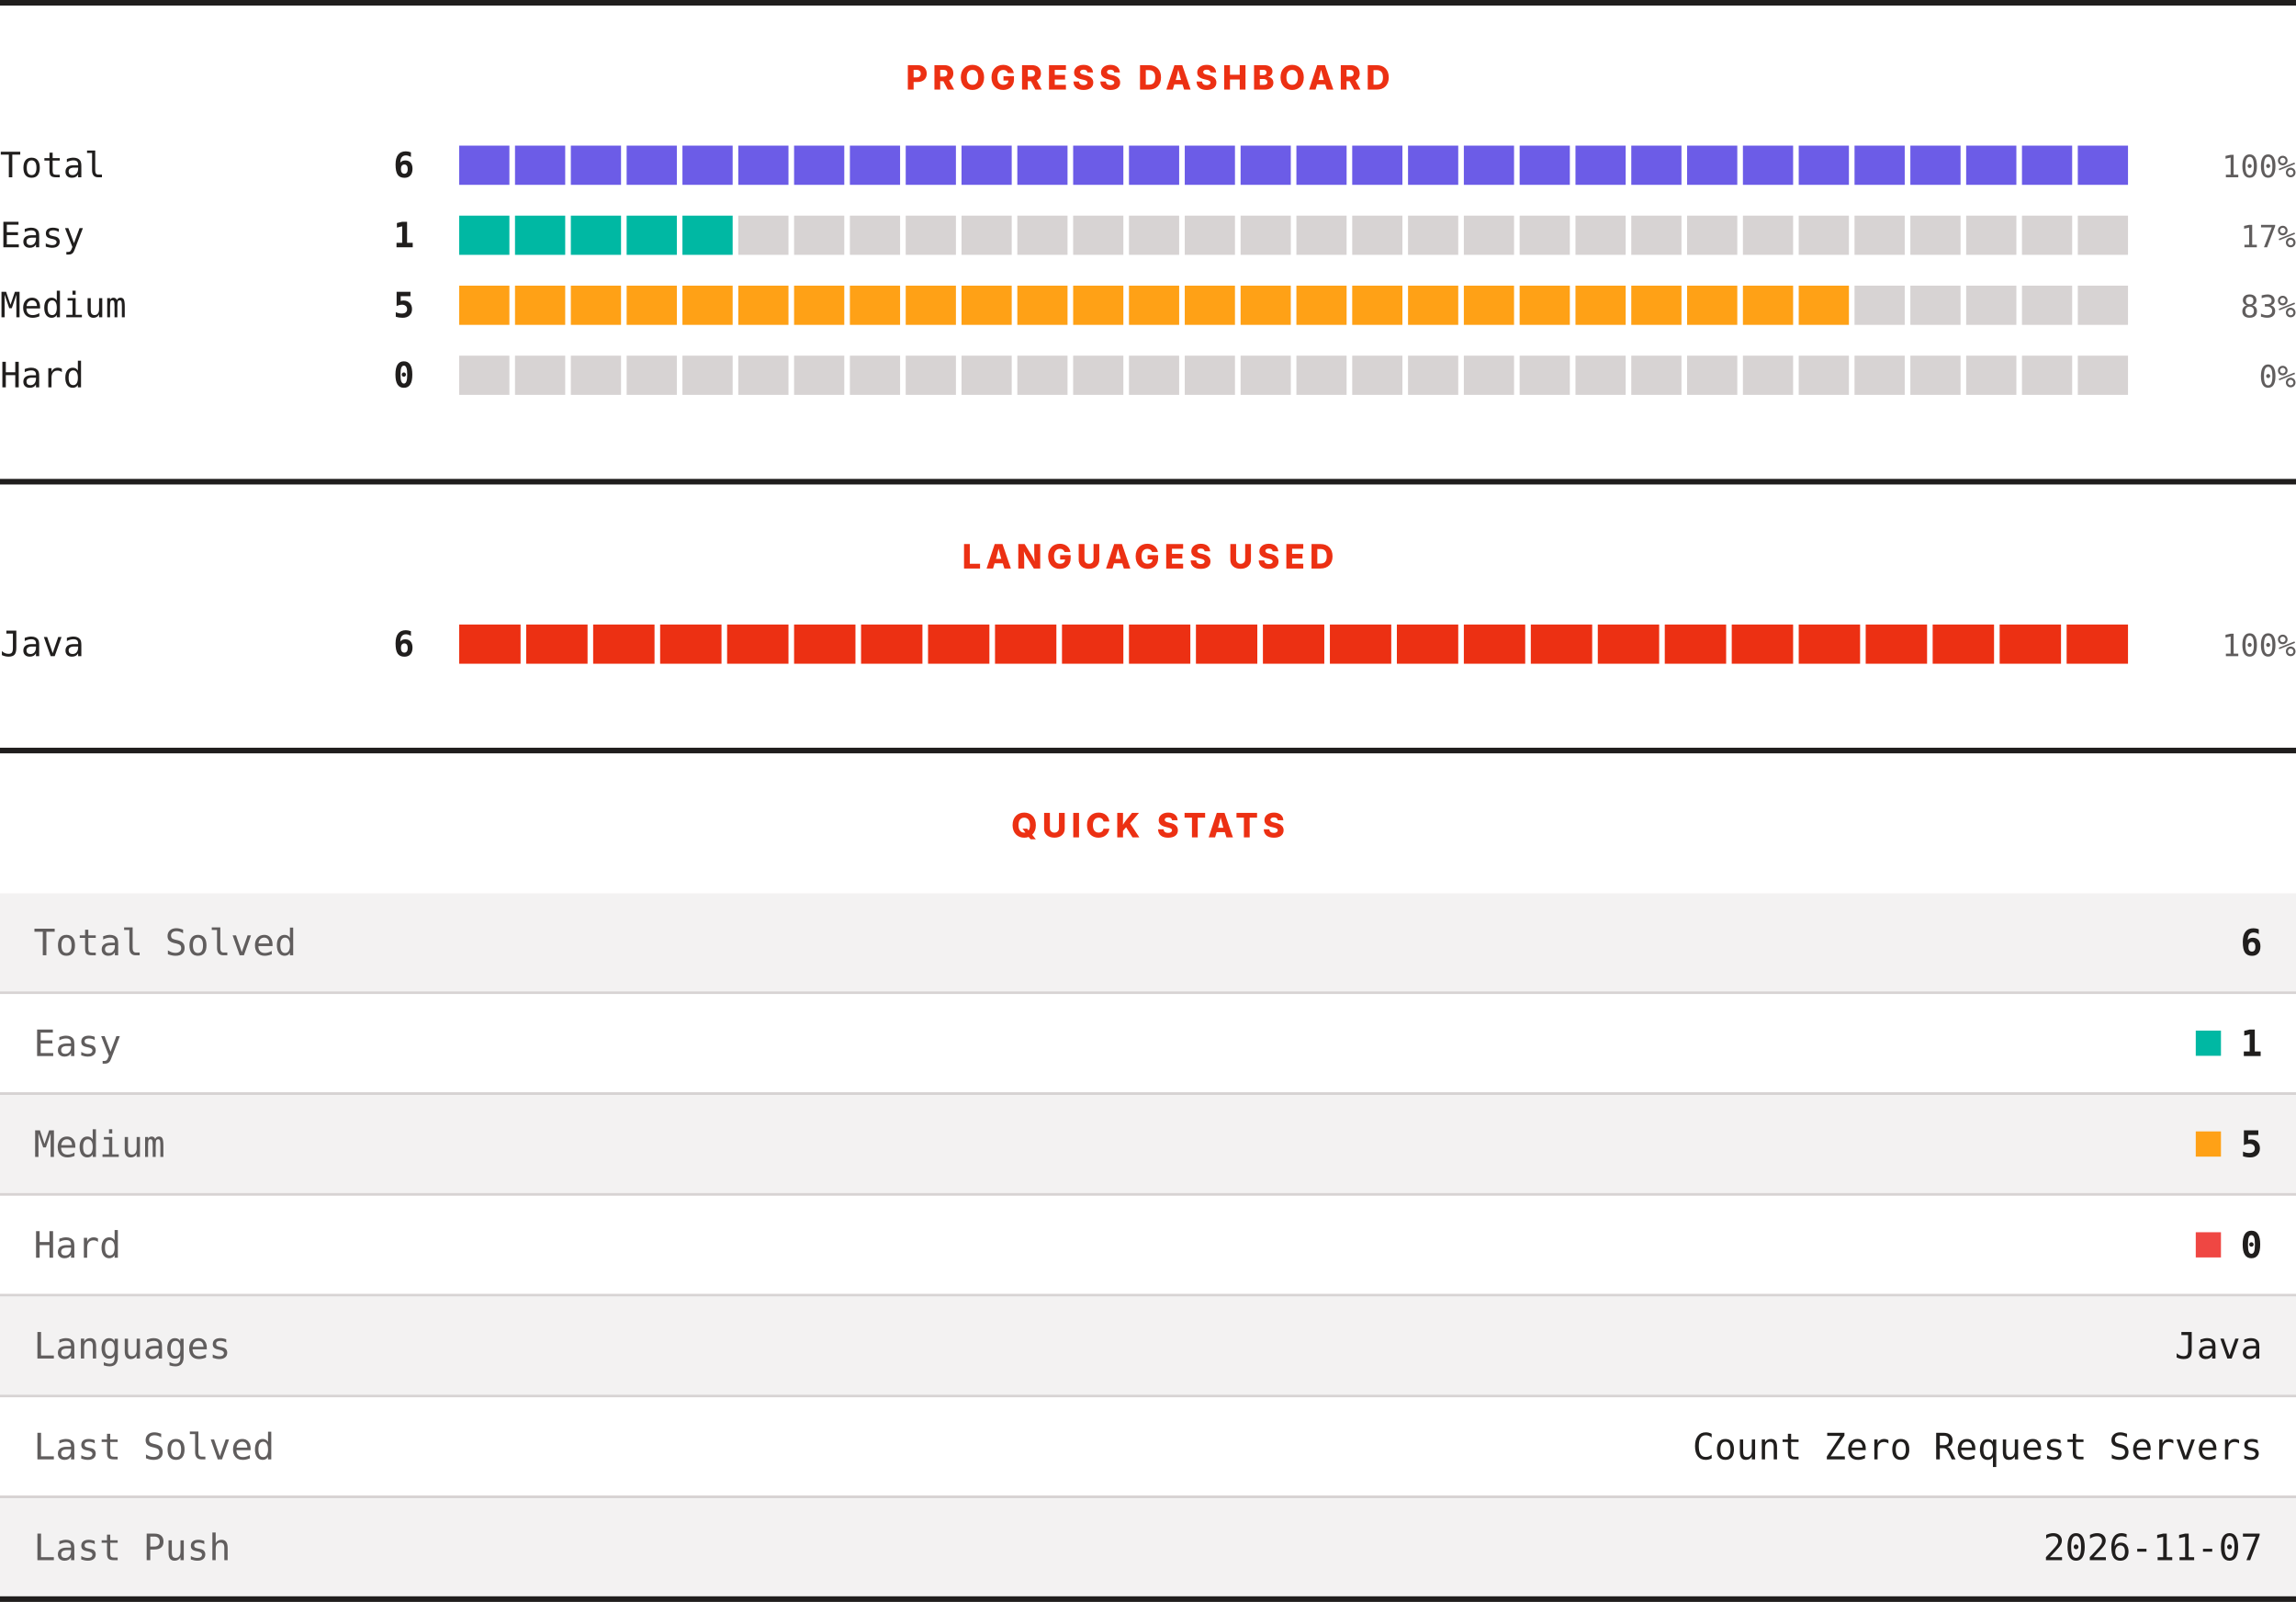
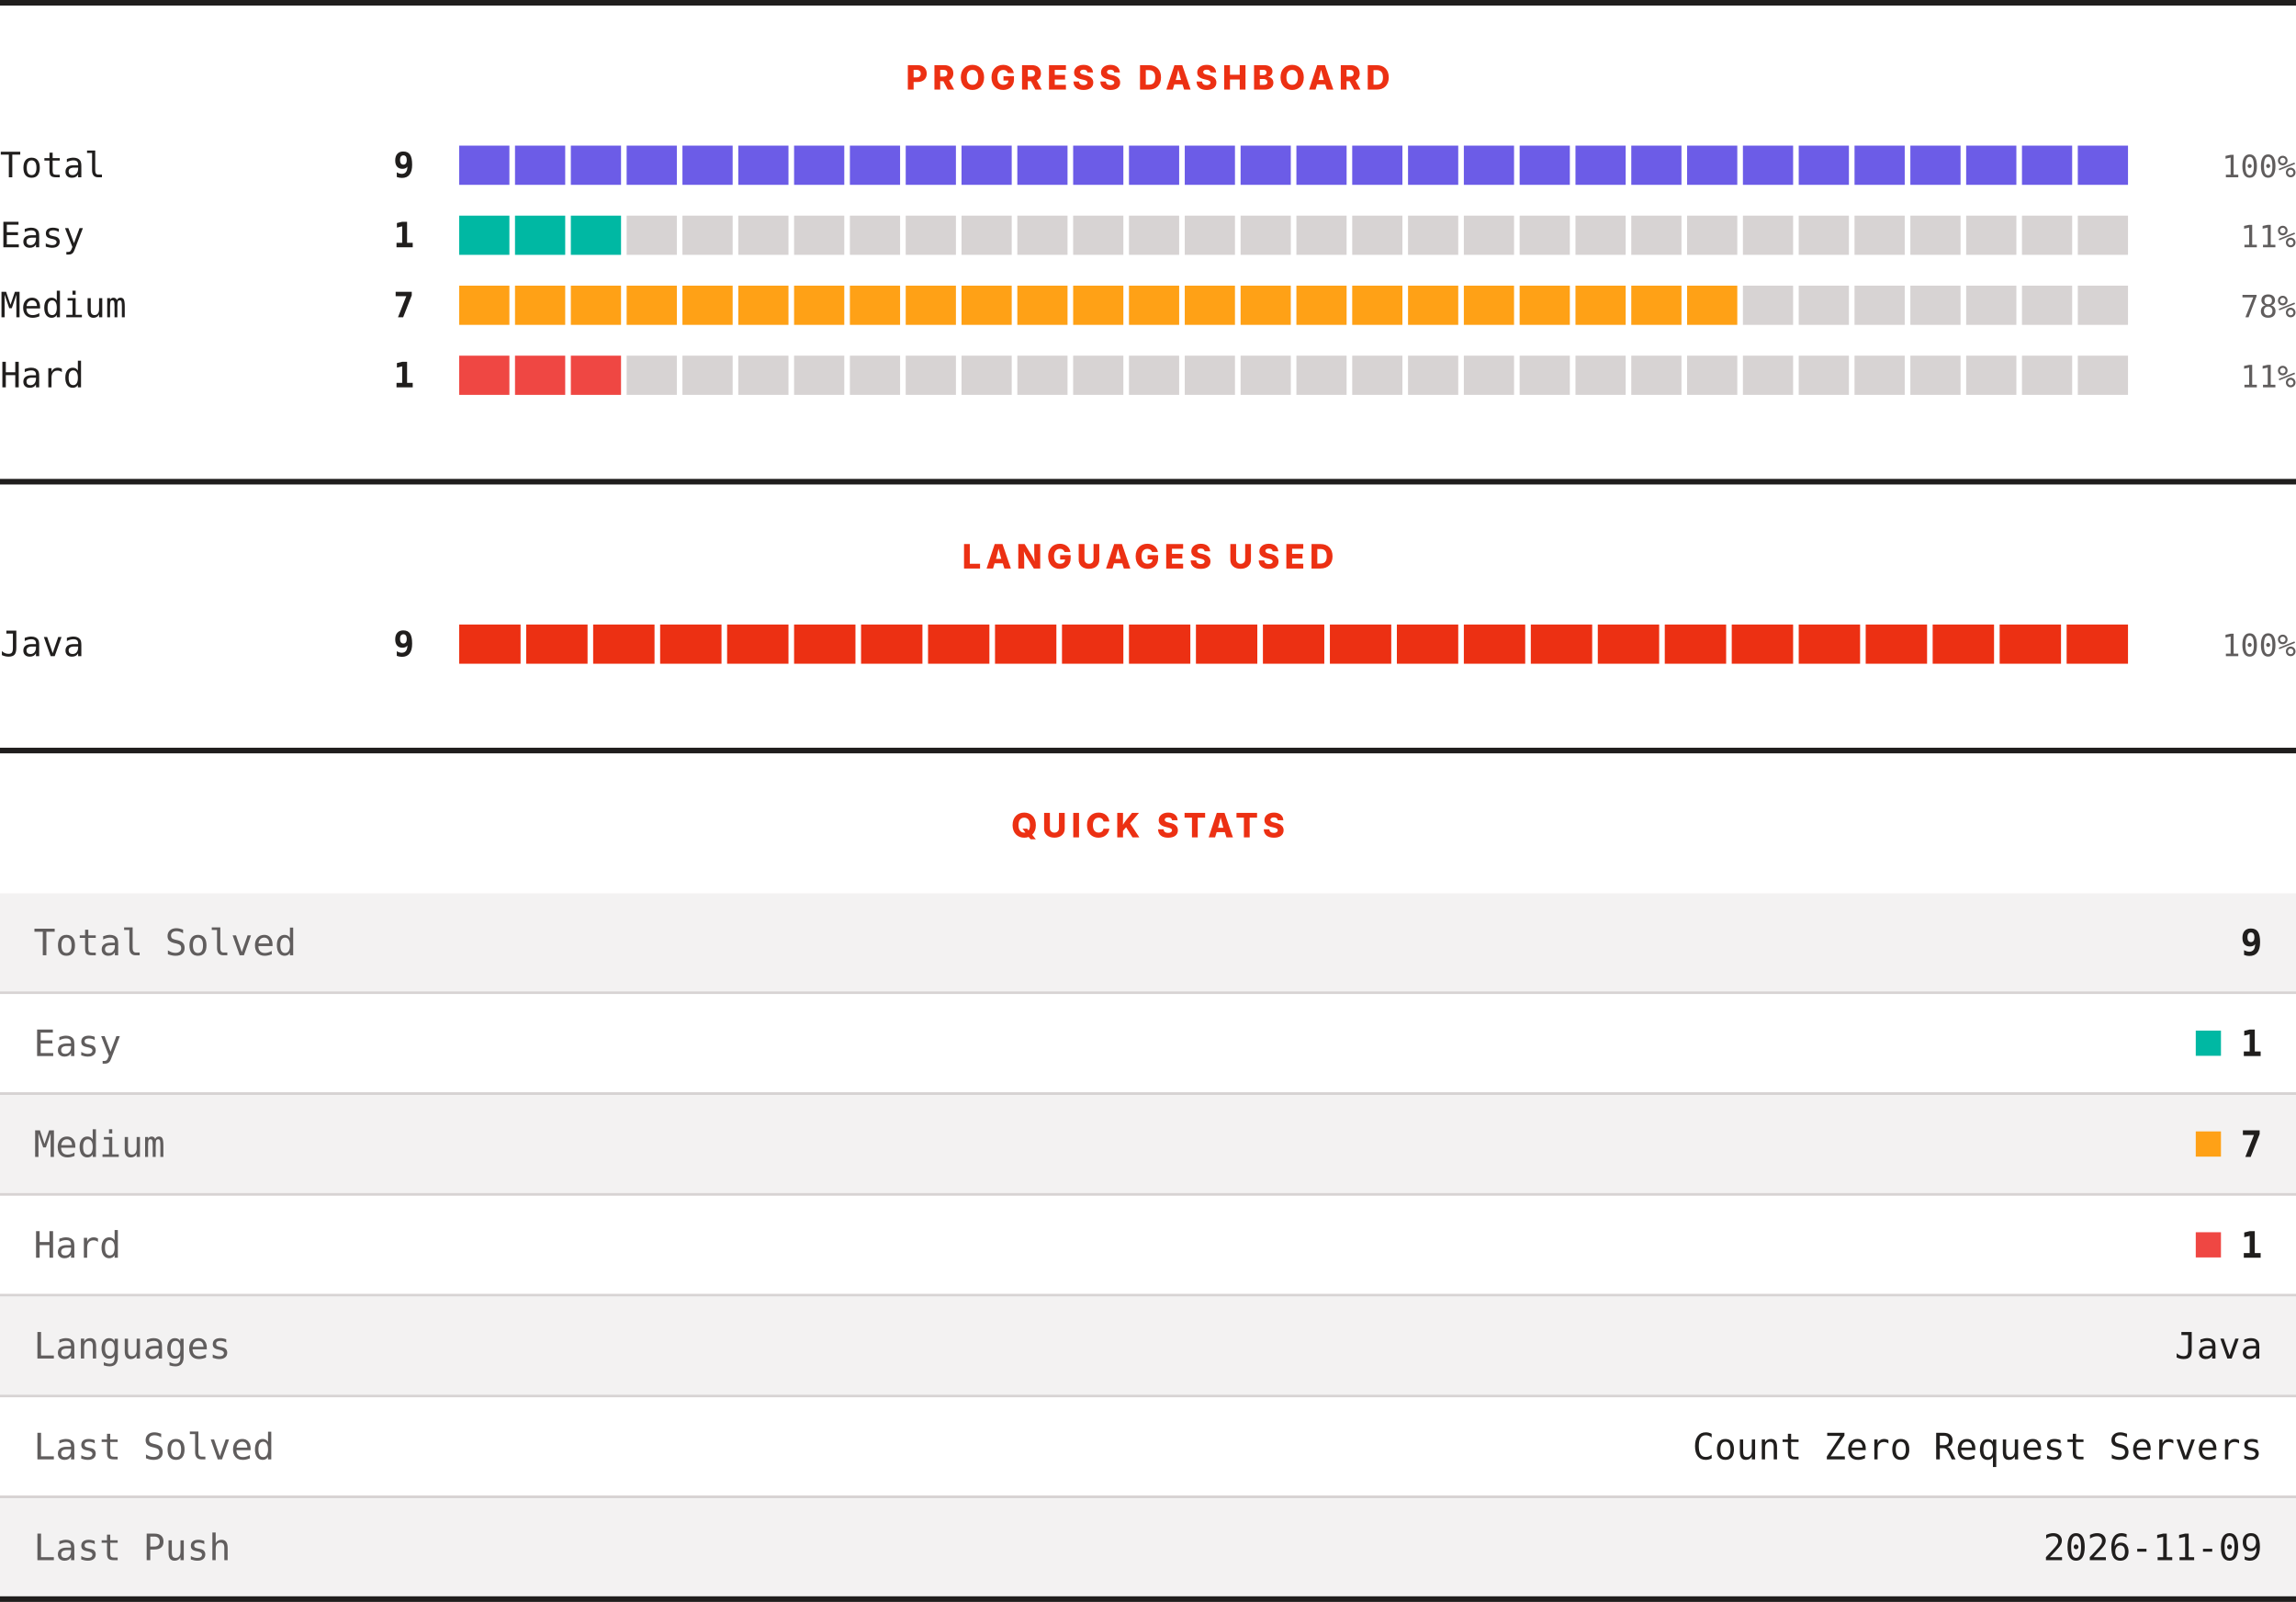
<svg xmlns="http://www.w3.org/2000/svg" width="820" height="572" viewBox="0 0 820 572" role="img" aria-label="LeetCode progress, languages and quick stats">
  <rect width="820" height="572" fill="#ffffff" />
  <rect x="0" y="0" width="820" height="2" fill="#201e1d" />
  <text x="410" y="32" text-anchor="middle" font-family="Archivo, system-ui, -apple-system, Segoe UI, sans-serif" font-size="12" font-weight="800" letter-spacing="1.68" fill="#ec3013">PROGRESS DASHBOARD</text>
  <text x="0" y="63.3" font-family="ui-monospace, SFMono-Regular, Menlo, Consolas, monospace" font-size="12.5" fill="#201e1d">Total</text>
-   <text x="148" y="63.3" text-anchor="end" font-family="ui-monospace, SFMono-Regular, Menlo, Consolas, monospace" font-size="12.5" font-weight="700" fill="#201e1d">6</text>
+   <text x="148" y="63.3" text-anchor="end" font-family="ui-monospace, SFMono-Regular, Menlo, Consolas, monospace" font-size="12.5" font-weight="700" fill="#201e1d">9</text>
  <rect x="164.00" y="52" width="17.93" height="14" fill="#6c5ce7" />
  <rect x="183.93" y="52" width="17.93" height="14" fill="#6c5ce7" />
  <rect x="203.87" y="52" width="17.93" height="14" fill="#6c5ce7" />
  <rect x="223.80" y="52" width="17.93" height="14" fill="#6c5ce7" />
  <rect x="243.73" y="52" width="17.93" height="14" fill="#6c5ce7" />
  <rect x="263.67" y="52" width="17.93" height="14" fill="#6c5ce7" />
  <rect x="283.60" y="52" width="17.93" height="14" fill="#6c5ce7" />
  <rect x="303.53" y="52" width="17.93" height="14" fill="#6c5ce7" />
  <rect x="323.47" y="52" width="17.93" height="14" fill="#6c5ce7" />
  <rect x="343.40" y="52" width="17.93" height="14" fill="#6c5ce7" />
  <rect x="363.33" y="52" width="17.93" height="14" fill="#6c5ce7" />
  <rect x="383.27" y="52" width="17.93" height="14" fill="#6c5ce7" />
  <rect x="403.20" y="52" width="17.93" height="14" fill="#6c5ce7" />
  <rect x="423.13" y="52" width="17.93" height="14" fill="#6c5ce7" />
  <rect x="443.07" y="52" width="17.93" height="14" fill="#6c5ce7" />
  <rect x="463.00" y="52" width="17.93" height="14" fill="#6c5ce7" />
  <rect x="482.93" y="52" width="17.93" height="14" fill="#6c5ce7" />
  <rect x="502.87" y="52" width="17.93" height="14" fill="#6c5ce7" />
  <rect x="522.80" y="52" width="17.93" height="14" fill="#6c5ce7" />
  <rect x="542.73" y="52" width="17.93" height="14" fill="#6c5ce7" />
  <rect x="562.67" y="52" width="17.93" height="14" fill="#6c5ce7" />
  <rect x="582.60" y="52" width="17.93" height="14" fill="#6c5ce7" />
  <rect x="602.53" y="52" width="17.93" height="14" fill="#6c5ce7" />
  <rect x="622.47" y="52" width="17.93" height="14" fill="#6c5ce7" />
  <rect x="642.40" y="52" width="17.93" height="14" fill="#6c5ce7" />
  <rect x="662.33" y="52" width="17.93" height="14" fill="#6c5ce7" />
  <rect x="682.27" y="52" width="17.93" height="14" fill="#6c5ce7" />
  <rect x="702.20" y="52" width="17.93" height="14" fill="#6c5ce7" />
  <rect x="722.13" y="52" width="17.93" height="14" fill="#6c5ce7" />
  <rect x="742.07" y="52" width="17.93" height="14" fill="#6c5ce7" />
  <text x="820" y="63.3" text-anchor="end" font-family="ui-monospace, SFMono-Regular, Menlo, Consolas, monospace" font-size="11" fill="#605d5d">100%</text>
  <text x="0" y="88.3" font-family="ui-monospace, SFMono-Regular, Menlo, Consolas, monospace" font-size="12.5" fill="#201e1d">Easy</text>
  <text x="148" y="88.3" text-anchor="end" font-family="ui-monospace, SFMono-Regular, Menlo, Consolas, monospace" font-size="12.5" font-weight="700" fill="#201e1d">1</text>
  <rect x="164.00" y="77" width="17.93" height="14" fill="#00b8a3" />
  <rect x="183.93" y="77" width="17.93" height="14" fill="#00b8a3" />
  <rect x="203.87" y="77" width="17.93" height="14" fill="#00b8a3" />
-   <rect x="223.80" y="77" width="17.93" height="14" fill="#00b8a3" />
-   <rect x="243.73" y="77" width="17.93" height="14" fill="#00b8a3" />
+   <rect x="223.80" y="77" width="17.93" height="14" fill="#d7d3d3" />
+   <rect x="243.73" y="77" width="17.93" height="14" fill="#d7d3d3" />
  <rect x="263.67" y="77" width="17.93" height="14" fill="#d7d3d3" />
  <rect x="283.60" y="77" width="17.93" height="14" fill="#d7d3d3" />
  <rect x="303.53" y="77" width="17.93" height="14" fill="#d7d3d3" />
  <rect x="323.47" y="77" width="17.93" height="14" fill="#d7d3d3" />
  <rect x="343.40" y="77" width="17.93" height="14" fill="#d7d3d3" />
  <rect x="363.33" y="77" width="17.93" height="14" fill="#d7d3d3" />
  <rect x="383.27" y="77" width="17.93" height="14" fill="#d7d3d3" />
  <rect x="403.20" y="77" width="17.93" height="14" fill="#d7d3d3" />
  <rect x="423.13" y="77" width="17.93" height="14" fill="#d7d3d3" />
  <rect x="443.07" y="77" width="17.93" height="14" fill="#d7d3d3" />
  <rect x="463.00" y="77" width="17.93" height="14" fill="#d7d3d3" />
  <rect x="482.93" y="77" width="17.93" height="14" fill="#d7d3d3" />
  <rect x="502.87" y="77" width="17.93" height="14" fill="#d7d3d3" />
  <rect x="522.80" y="77" width="17.93" height="14" fill="#d7d3d3" />
  <rect x="542.73" y="77" width="17.93" height="14" fill="#d7d3d3" />
  <rect x="562.67" y="77" width="17.93" height="14" fill="#d7d3d3" />
  <rect x="582.60" y="77" width="17.93" height="14" fill="#d7d3d3" />
  <rect x="602.53" y="77" width="17.93" height="14" fill="#d7d3d3" />
  <rect x="622.47" y="77" width="17.93" height="14" fill="#d7d3d3" />
  <rect x="642.40" y="77" width="17.93" height="14" fill="#d7d3d3" />
  <rect x="662.33" y="77" width="17.93" height="14" fill="#d7d3d3" />
  <rect x="682.27" y="77" width="17.93" height="14" fill="#d7d3d3" />
  <rect x="702.20" y="77" width="17.93" height="14" fill="#d7d3d3" />
  <rect x="722.13" y="77" width="17.93" height="14" fill="#d7d3d3" />
  <rect x="742.07" y="77" width="17.93" height="14" fill="#d7d3d3" />
-   <text x="820" y="88.3" text-anchor="end" font-family="ui-monospace, SFMono-Regular, Menlo, Consolas, monospace" font-size="11" fill="#605d5d">17%</text>
+   <text x="820" y="88.3" text-anchor="end" font-family="ui-monospace, SFMono-Regular, Menlo, Consolas, monospace" font-size="11" fill="#605d5d">11%</text>
  <text x="0" y="113.3" font-family="ui-monospace, SFMono-Regular, Menlo, Consolas, monospace" font-size="12.5" fill="#201e1d">Medium</text>
-   <text x="148" y="113.3" text-anchor="end" font-family="ui-monospace, SFMono-Regular, Menlo, Consolas, monospace" font-size="12.5" font-weight="700" fill="#201e1d">5</text>
+   <text x="148" y="113.3" text-anchor="end" font-family="ui-monospace, SFMono-Regular, Menlo, Consolas, monospace" font-size="12.5" font-weight="700" fill="#201e1d">7</text>
  <rect x="164.00" y="102" width="17.93" height="14" fill="#ffa116" />
  <rect x="183.93" y="102" width="17.93" height="14" fill="#ffa116" />
  <rect x="203.87" y="102" width="17.93" height="14" fill="#ffa116" />
  <rect x="223.80" y="102" width="17.93" height="14" fill="#ffa116" />
  <rect x="243.73" y="102" width="17.93" height="14" fill="#ffa116" />
  <rect x="263.67" y="102" width="17.93" height="14" fill="#ffa116" />
  <rect x="283.60" y="102" width="17.93" height="14" fill="#ffa116" />
  <rect x="303.53" y="102" width="17.93" height="14" fill="#ffa116" />
  <rect x="323.47" y="102" width="17.93" height="14" fill="#ffa116" />
  <rect x="343.40" y="102" width="17.93" height="14" fill="#ffa116" />
  <rect x="363.33" y="102" width="17.93" height="14" fill="#ffa116" />
  <rect x="383.27" y="102" width="17.93" height="14" fill="#ffa116" />
  <rect x="403.20" y="102" width="17.93" height="14" fill="#ffa116" />
  <rect x="423.13" y="102" width="17.93" height="14" fill="#ffa116" />
  <rect x="443.07" y="102" width="17.93" height="14" fill="#ffa116" />
  <rect x="463.00" y="102" width="17.93" height="14" fill="#ffa116" />
  <rect x="482.93" y="102" width="17.93" height="14" fill="#ffa116" />
  <rect x="502.87" y="102" width="17.93" height="14" fill="#ffa116" />
  <rect x="522.80" y="102" width="17.93" height="14" fill="#ffa116" />
  <rect x="542.73" y="102" width="17.93" height="14" fill="#ffa116" />
  <rect x="562.67" y="102" width="17.93" height="14" fill="#ffa116" />
  <rect x="582.60" y="102" width="17.93" height="14" fill="#ffa116" />
  <rect x="602.53" y="102" width="17.93" height="14" fill="#ffa116" />
-   <rect x="622.47" y="102" width="17.93" height="14" fill="#ffa116" />
-   <rect x="642.40" y="102" width="17.93" height="14" fill="#ffa116" />
+   <rect x="622.47" y="102" width="17.93" height="14" fill="#d7d3d3" />
+   <rect x="642.40" y="102" width="17.93" height="14" fill="#d7d3d3" />
  <rect x="662.33" y="102" width="17.93" height="14" fill="#d7d3d3" />
  <rect x="682.27" y="102" width="17.93" height="14" fill="#d7d3d3" />
  <rect x="702.20" y="102" width="17.93" height="14" fill="#d7d3d3" />
  <rect x="722.13" y="102" width="17.93" height="14" fill="#d7d3d3" />
  <rect x="742.07" y="102" width="17.93" height="14" fill="#d7d3d3" />
-   <text x="820" y="113.3" text-anchor="end" font-family="ui-monospace, SFMono-Regular, Menlo, Consolas, monospace" font-size="11" fill="#605d5d">83%</text>
+   <text x="820" y="113.3" text-anchor="end" font-family="ui-monospace, SFMono-Regular, Menlo, Consolas, monospace" font-size="11" fill="#605d5d">78%</text>
  <text x="0" y="138.3" font-family="ui-monospace, SFMono-Regular, Menlo, Consolas, monospace" font-size="12.5" fill="#201e1d">Hard</text>
-   <text x="148" y="138.3" text-anchor="end" font-family="ui-monospace, SFMono-Regular, Menlo, Consolas, monospace" font-size="12.5" font-weight="700" fill="#201e1d">0</text>
-   <rect x="164.00" y="127" width="17.93" height="14" fill="#d7d3d3" />
-   <rect x="183.93" y="127" width="17.93" height="14" fill="#d7d3d3" />
-   <rect x="203.87" y="127" width="17.93" height="14" fill="#d7d3d3" />
+   <text x="148" y="138.3" text-anchor="end" font-family="ui-monospace, SFMono-Regular, Menlo, Consolas, monospace" font-size="12.5" font-weight="700" fill="#201e1d">1</text>
+   <rect x="164.00" y="127" width="17.93" height="14" fill="#ef4743" />
+   <rect x="183.93" y="127" width="17.93" height="14" fill="#ef4743" />
+   <rect x="203.87" y="127" width="17.93" height="14" fill="#ef4743" />
  <rect x="223.80" y="127" width="17.93" height="14" fill="#d7d3d3" />
  <rect x="243.73" y="127" width="17.93" height="14" fill="#d7d3d3" />
  <rect x="263.67" y="127" width="17.93" height="14" fill="#d7d3d3" />
  <rect x="283.60" y="127" width="17.93" height="14" fill="#d7d3d3" />
  <rect x="303.53" y="127" width="17.93" height="14" fill="#d7d3d3" />
  <rect x="323.47" y="127" width="17.93" height="14" fill="#d7d3d3" />
  <rect x="343.40" y="127" width="17.93" height="14" fill="#d7d3d3" />
  <rect x="363.33" y="127" width="17.93" height="14" fill="#d7d3d3" />
  <rect x="383.27" y="127" width="17.93" height="14" fill="#d7d3d3" />
  <rect x="403.20" y="127" width="17.93" height="14" fill="#d7d3d3" />
  <rect x="423.13" y="127" width="17.93" height="14" fill="#d7d3d3" />
  <rect x="443.07" y="127" width="17.93" height="14" fill="#d7d3d3" />
  <rect x="463.00" y="127" width="17.93" height="14" fill="#d7d3d3" />
  <rect x="482.93" y="127" width="17.93" height="14" fill="#d7d3d3" />
  <rect x="502.87" y="127" width="17.93" height="14" fill="#d7d3d3" />
  <rect x="522.80" y="127" width="17.93" height="14" fill="#d7d3d3" />
  <rect x="542.73" y="127" width="17.93" height="14" fill="#d7d3d3" />
  <rect x="562.67" y="127" width="17.93" height="14" fill="#d7d3d3" />
  <rect x="582.60" y="127" width="17.93" height="14" fill="#d7d3d3" />
  <rect x="602.53" y="127" width="17.93" height="14" fill="#d7d3d3" />
  <rect x="622.47" y="127" width="17.93" height="14" fill="#d7d3d3" />
  <rect x="642.40" y="127" width="17.93" height="14" fill="#d7d3d3" />
  <rect x="662.33" y="127" width="17.93" height="14" fill="#d7d3d3" />
  <rect x="682.27" y="127" width="17.93" height="14" fill="#d7d3d3" />
  <rect x="702.20" y="127" width="17.93" height="14" fill="#d7d3d3" />
  <rect x="722.13" y="127" width="17.93" height="14" fill="#d7d3d3" />
  <rect x="742.07" y="127" width="17.93" height="14" fill="#d7d3d3" />
-   <text x="820" y="138.3" text-anchor="end" font-family="ui-monospace, SFMono-Regular, Menlo, Consolas, monospace" font-size="11" fill="#605d5d">0%</text>
+   <text x="820" y="138.3" text-anchor="end" font-family="ui-monospace, SFMono-Regular, Menlo, Consolas, monospace" font-size="11" fill="#605d5d">11%</text>
  <rect x="0" y="171" width="820" height="2" fill="#201e1d" />
  <text x="410" y="203" text-anchor="middle" font-family="Archivo, system-ui, -apple-system, Segoe UI, sans-serif" font-size="12" font-weight="800" letter-spacing="1.68" fill="#ec3013">LANGUAGES USED</text>
  <text x="0" y="234.3" font-family="ui-monospace, SFMono-Regular, Menlo, Consolas, monospace" font-size="12.5" fill="#201e1d">Java</text>
-   <text x="148" y="234.3" text-anchor="end" font-family="ui-monospace, SFMono-Regular, Menlo, Consolas, monospace" font-size="12.5" font-weight="700" fill="#201e1d">6</text>
+   <text x="148" y="234.3" text-anchor="end" font-family="ui-monospace, SFMono-Regular, Menlo, Consolas, monospace" font-size="12.5" font-weight="700" fill="#201e1d">9</text>
  <rect x="164.00" y="223" width="21.92" height="14" fill="#ec3013" />
  <rect x="187.92" y="223" width="21.92" height="14" fill="#ec3013" />
  <rect x="211.84" y="223" width="21.92" height="14" fill="#ec3013" />
  <rect x="235.76" y="223" width="21.92" height="14" fill="#ec3013" />
  <rect x="259.68" y="223" width="21.92" height="14" fill="#ec3013" />
  <rect x="283.60" y="223" width="21.92" height="14" fill="#ec3013" />
  <rect x="307.52" y="223" width="21.92" height="14" fill="#ec3013" />
  <rect x="331.44" y="223" width="21.92" height="14" fill="#ec3013" />
  <rect x="355.36" y="223" width="21.92" height="14" fill="#ec3013" />
  <rect x="379.28" y="223" width="21.92" height="14" fill="#ec3013" />
  <rect x="403.20" y="223" width="21.92" height="14" fill="#ec3013" />
  <rect x="427.12" y="223" width="21.92" height="14" fill="#ec3013" />
  <rect x="451.04" y="223" width="21.92" height="14" fill="#ec3013" />
  <rect x="474.96" y="223" width="21.92" height="14" fill="#ec3013" />
  <rect x="498.88" y="223" width="21.92" height="14" fill="#ec3013" />
  <rect x="522.80" y="223" width="21.92" height="14" fill="#ec3013" />
  <rect x="546.72" y="223" width="21.92" height="14" fill="#ec3013" />
  <rect x="570.64" y="223" width="21.92" height="14" fill="#ec3013" />
  <rect x="594.56" y="223" width="21.92" height="14" fill="#ec3013" />
  <rect x="618.48" y="223" width="21.92" height="14" fill="#ec3013" />
  <rect x="642.40" y="223" width="21.92" height="14" fill="#ec3013" />
  <rect x="666.32" y="223" width="21.92" height="14" fill="#ec3013" />
  <rect x="690.24" y="223" width="21.92" height="14" fill="#ec3013" />
  <rect x="714.16" y="223" width="21.92" height="14" fill="#ec3013" />
  <rect x="738.08" y="223" width="21.92" height="14" fill="#ec3013" />
  <text x="820" y="234.3" text-anchor="end" font-family="ui-monospace, SFMono-Regular, Menlo, Consolas, monospace" font-size="11" fill="#605d5d">100%</text>
  <rect x="0" y="267" width="820" height="2" fill="#201e1d" />
  <text x="410" y="299" text-anchor="middle" font-family="Archivo, system-ui, -apple-system, Segoe UI, sans-serif" font-size="12" font-weight="800" letter-spacing="1.68" fill="#ec3013">QUICK STATS</text>
  <rect x="0" y="319" width="820" height="35" fill="#f3f2f2" />
  <text x="12" y="341.1" font-family="ui-monospace, SFMono-Regular, Menlo, Consolas, monospace" font-size="13" fill="#605d5d">Total Solved</text>
-   <text x="808" y="341.1" text-anchor="end" font-family="ui-monospace, SFMono-Regular, Menlo, Consolas, monospace" font-size="13" font-weight="700" fill="#201e1d">6</text>
+   <text x="808" y="341.1" text-anchor="end" font-family="ui-monospace, SFMono-Regular, Menlo, Consolas, monospace" font-size="13" font-weight="700" fill="#201e1d">9</text>
  <rect x="0" y="354" width="820" height="1" fill="#d7d3d3" />
  <rect x="0" y="355" width="820" height="35" fill="#ffffff" />
  <text x="12" y="377.1" font-family="ui-monospace, SFMono-Regular, Menlo, Consolas, monospace" font-size="13" fill="#605d5d">Easy</text>
  <rect x="784.2" y="368" width="9" height="9" fill="#00b8a3" />
  <text x="808" y="377.1" text-anchor="end" font-family="ui-monospace, SFMono-Regular, Menlo, Consolas, monospace" font-size="13" font-weight="700" fill="#201e1d">1</text>
  <rect x="0" y="390" width="820" height="1" fill="#d7d3d3" />
  <rect x="0" y="391" width="820" height="35" fill="#f3f2f2" />
  <text x="12" y="413.1" font-family="ui-monospace, SFMono-Regular, Menlo, Consolas, monospace" font-size="13" fill="#605d5d">Medium</text>
  <rect x="784.2" y="404" width="9" height="9" fill="#ffa116" />
-   <text x="808" y="413.1" text-anchor="end" font-family="ui-monospace, SFMono-Regular, Menlo, Consolas, monospace" font-size="13" font-weight="700" fill="#201e1d">5</text>
+   <text x="808" y="413.1" text-anchor="end" font-family="ui-monospace, SFMono-Regular, Menlo, Consolas, monospace" font-size="13" font-weight="700" fill="#201e1d">7</text>
  <rect x="0" y="426" width="820" height="1" fill="#d7d3d3" />
  <rect x="0" y="427" width="820" height="35" fill="#ffffff" />
  <text x="12" y="449.1" font-family="ui-monospace, SFMono-Regular, Menlo, Consolas, monospace" font-size="13" fill="#605d5d">Hard</text>
  <rect x="784.2" y="440" width="9" height="9" fill="#ef4743" />
-   <text x="808" y="449.1" text-anchor="end" font-family="ui-monospace, SFMono-Regular, Menlo, Consolas, monospace" font-size="13" font-weight="700" fill="#201e1d">0</text>
+   <text x="808" y="449.1" text-anchor="end" font-family="ui-monospace, SFMono-Regular, Menlo, Consolas, monospace" font-size="13" font-weight="700" fill="#201e1d">1</text>
  <rect x="0" y="462" width="820" height="1" fill="#d7d3d3" />
  <rect x="0" y="463" width="820" height="35" fill="#f3f2f2" />
  <text x="12" y="485.1" font-family="ui-monospace, SFMono-Regular, Menlo, Consolas, monospace" font-size="13" fill="#605d5d">Languages</text>
  <text x="808" y="485.1" text-anchor="end" font-family="ui-monospace, SFMono-Regular, Menlo, Consolas, monospace" font-size="13" fill="#201e1d">Java</text>
  <rect x="0" y="498" width="820" height="1" fill="#d7d3d3" />
  <rect x="0" y="499" width="820" height="35" fill="#ffffff" />
  <text x="12" y="521.1" font-family="ui-monospace, SFMono-Regular, Menlo, Consolas, monospace" font-size="13" fill="#605d5d">Last Solved</text>
  <text x="808" y="521.1" text-anchor="end" font-family="ui-monospace, SFMono-Regular, Menlo, Consolas, monospace" font-size="13" fill="#201e1d">Count Zero Request Servers</text>
  <rect x="0" y="534" width="820" height="1" fill="#d7d3d3" />
  <rect x="0" y="535" width="820" height="35" fill="#f3f2f2" />
  <text x="12" y="557.1" font-family="ui-monospace, SFMono-Regular, Menlo, Consolas, monospace" font-size="13" fill="#605d5d">Last Push</text>
-   <text x="808" y="557.1" text-anchor="end" font-family="ui-monospace, SFMono-Regular, Menlo, Consolas, monospace" font-size="13" fill="#201e1d">2026-11-07</text>
+   <text x="808" y="557.1" text-anchor="end" font-family="ui-monospace, SFMono-Regular, Menlo, Consolas, monospace" font-size="13" fill="#201e1d">2026-11-09</text>
  <rect x="0" y="570" width="820" height="2" fill="#201e1d" />
</svg>
